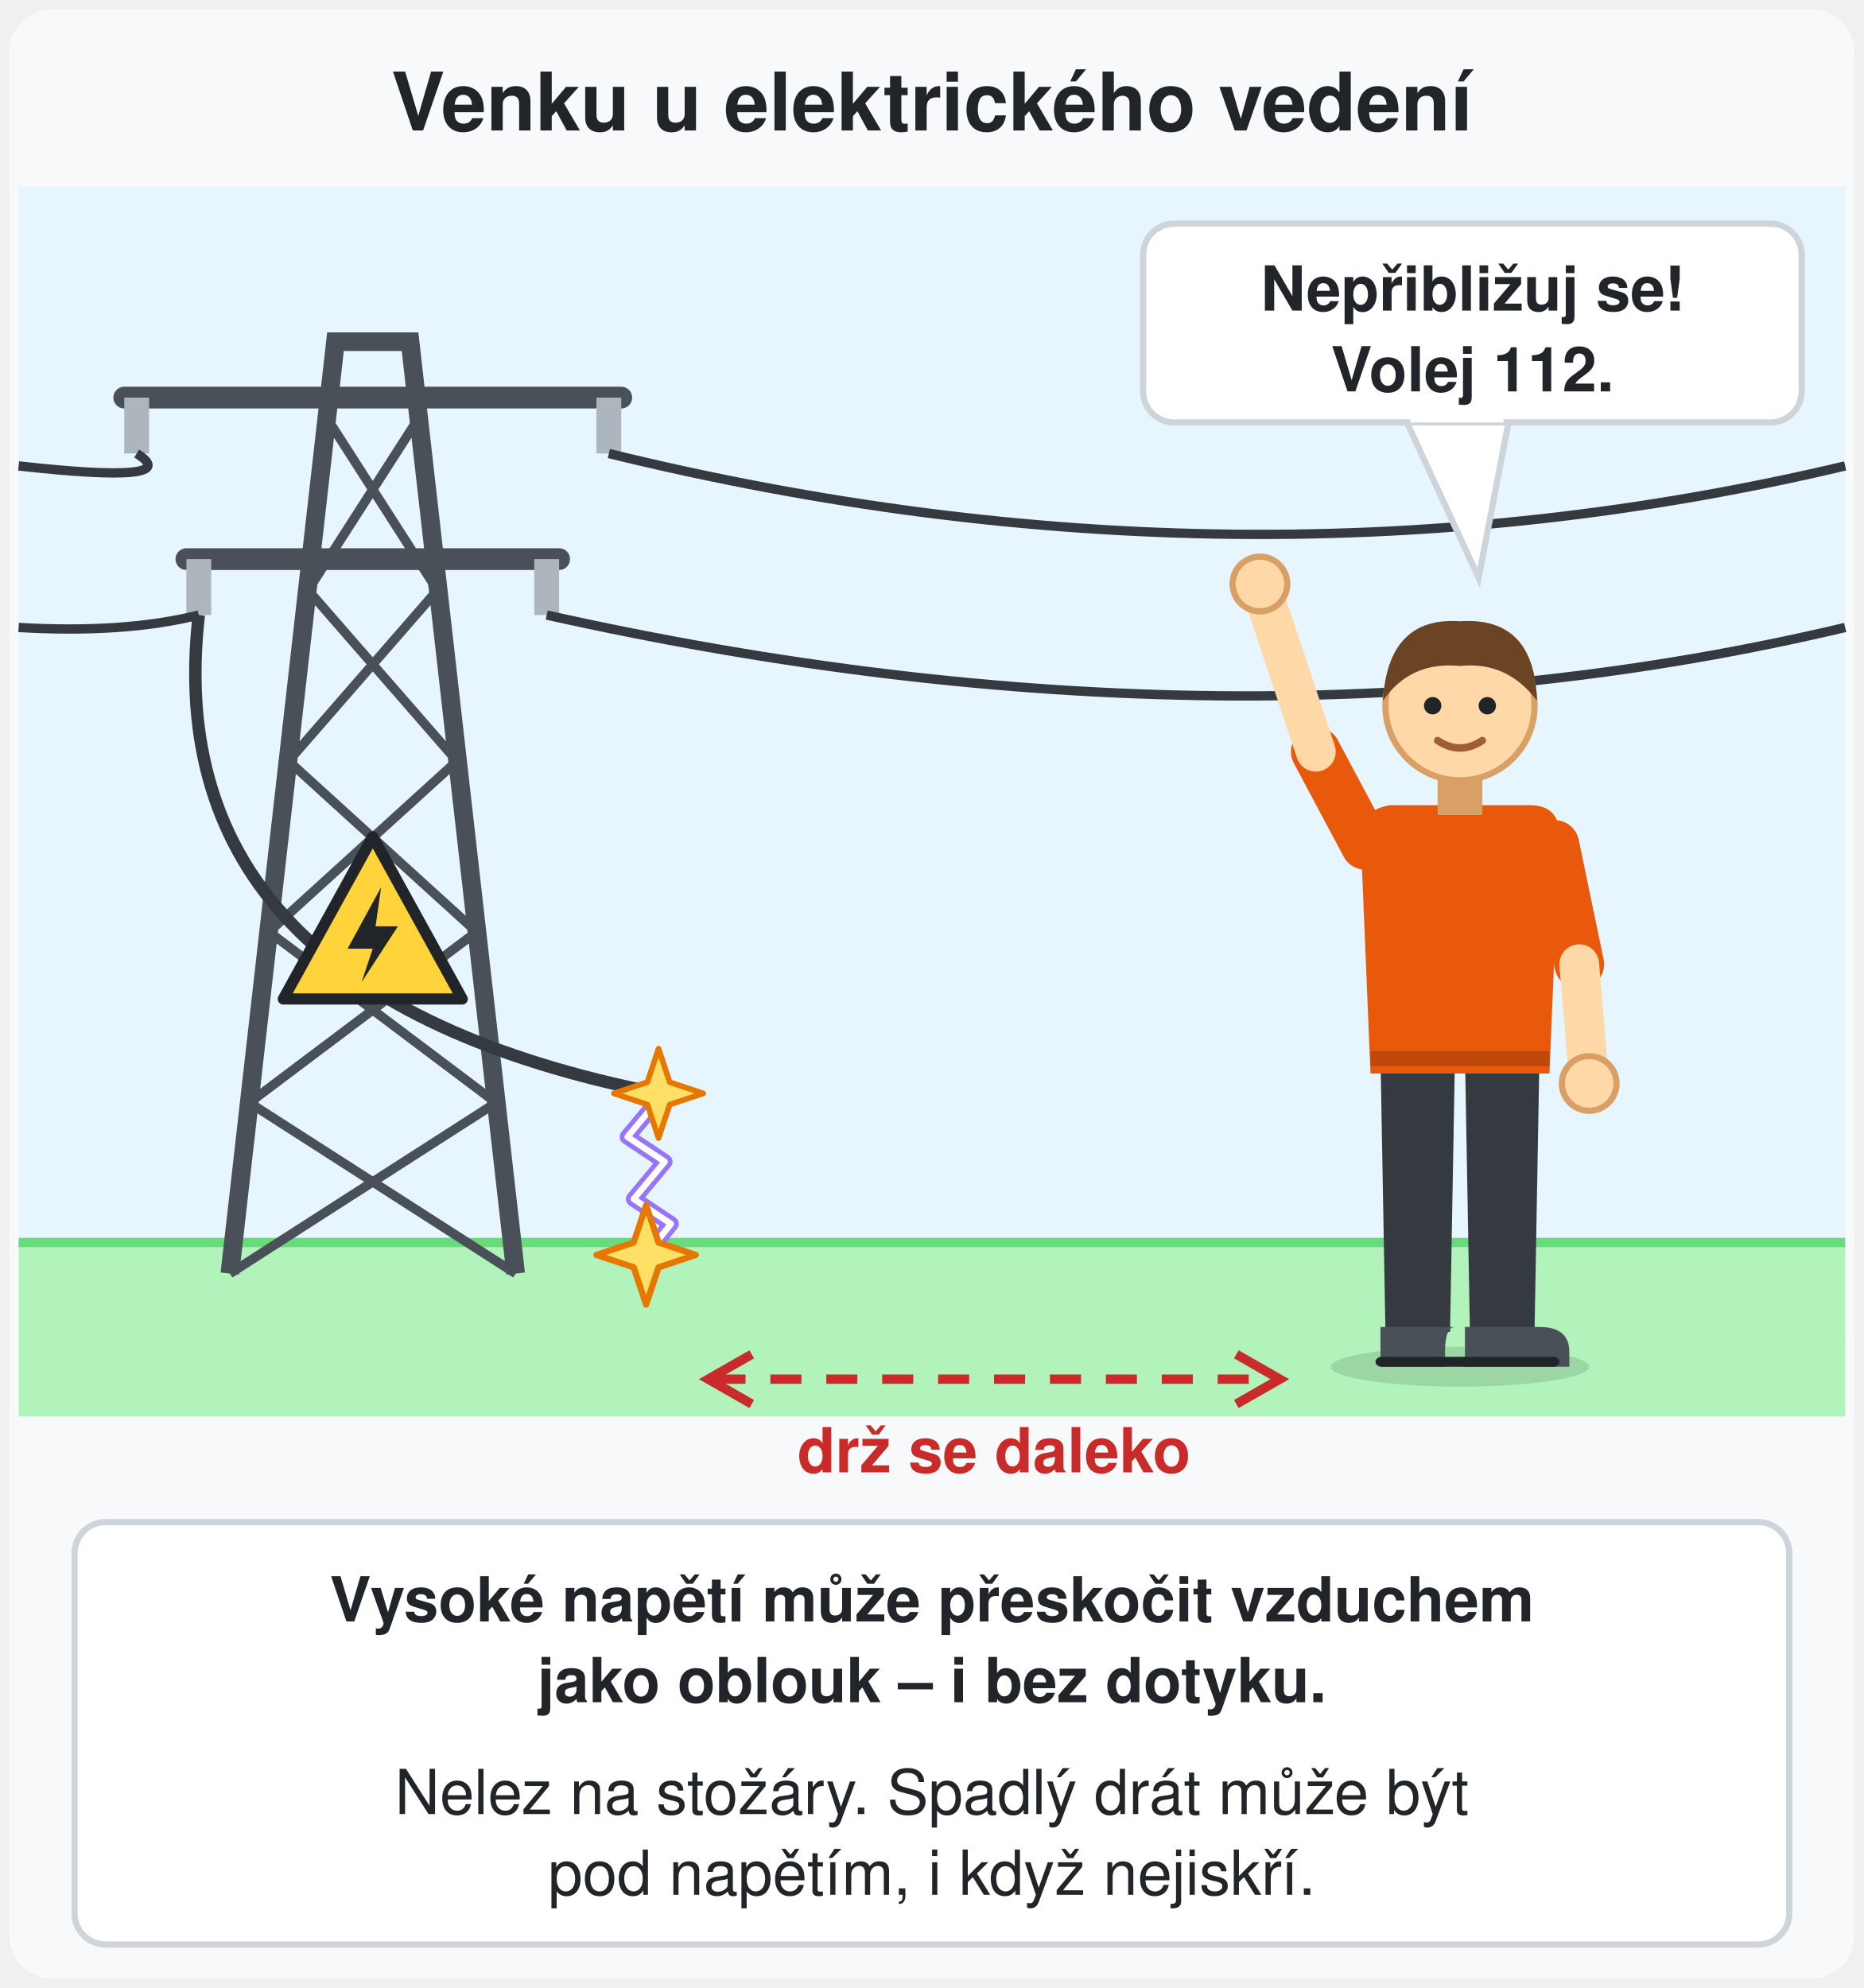
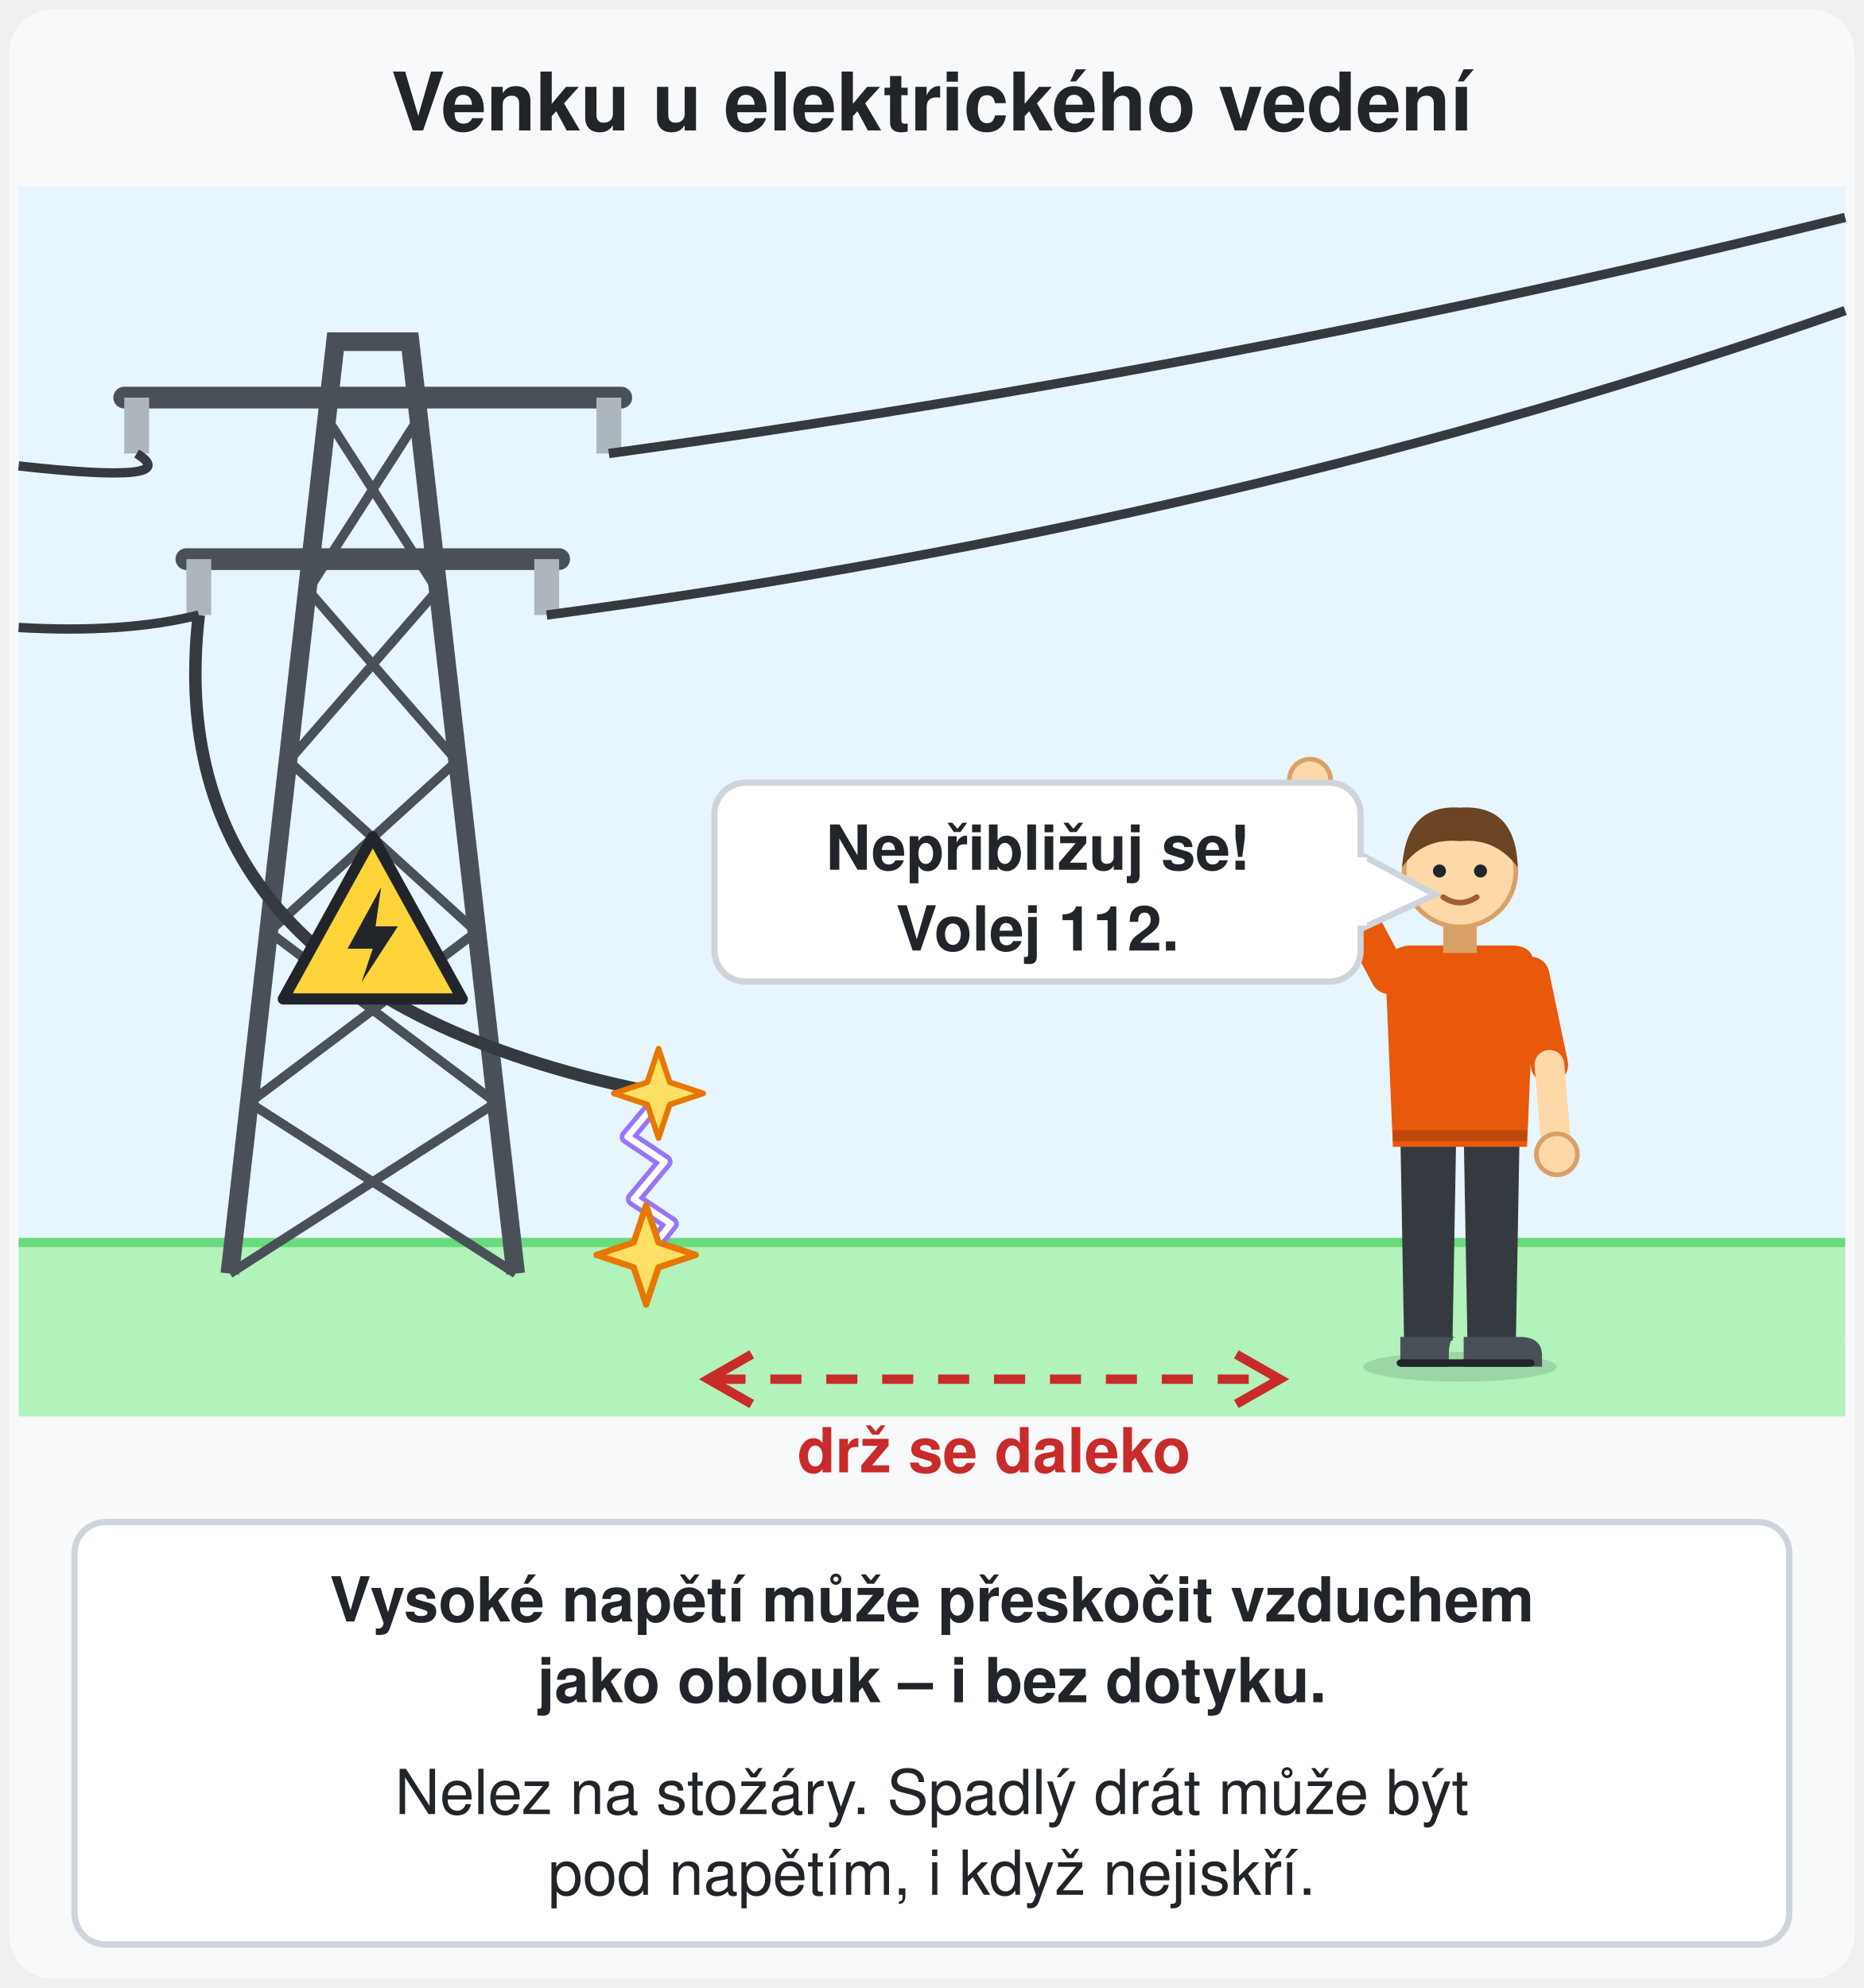
<svg xmlns="http://www.w3.org/2000/svg" viewBox="0 0 600 640" font-family="'Segoe UI', Helvetica, Arial, sans-serif" role="img" aria-label="Příhradový stožár vysokého napětí s výstražnou cedulí. Jeden drát se utrhl a visí dolů, mezi jeho koncem a zemí přeskakuje elektrický oblouk a jiskří.Dítě stojí daleko a varuje: Nepřibližuj se, volej 112. Vysoké napětí může přeskočit vzduchem i bez dotyku.">
  <style>
.oblouk { animation: obl 1.6s steps(1) infinite; }
@keyframes obl { 0% { opacity: 1; } 12% { opacity: 0.2; } 20% { opacity: 1; } 55% { opacity: 0; } 70% { opacity: 1; } }
.jis { animation: jis 0.8s steps(1) infinite; }
@keyframes jis { 0% { opacity: 1; } 50% { opacity: 0.15; } }
@media (prefers-reduced-motion: reduce) { .oblouk, .jis { animation: none; } }
</style>
  <rect x="3" y="3" width="594" height="634" rx="14" fill="#f8f9fa" />
  <text x="300" y="42" font-size="26" font-weight="bold" fill="#212529" text-anchor="middle">Venku u elektrického vedení</text>
  <rect x="6" y="60" width="588" height="372" fill="#e7f5ff" />
  <rect x="6" y="400" width="588" height="56" fill="#b2f2bb" />
  <path d="M6 400H594" stroke="#69db7c" stroke-width="3" />
  <path d="M74 410L108 110H132L166 410" fill="none" stroke="#495057" stroke-width="6" />
  <path d="M74.0 410L159.7 355M166.0 410L80.3 355M80.3 355L153.4 300M159.7 355L86.6 300M86.6 300L147.1 245M153.4 300L92.9 245M92.9 245L140.8 190M147.1 245L99.2 190M99.2 190L134.5 135M140.8 190L105.5 135" stroke="#495057" stroke-width="3" />
  <path d="M40 128H200M60 180H180" stroke="#495057" stroke-width="7" stroke-linecap="round" />
  <path d="M44 128v18" stroke="#adb5bd" stroke-width="8" />
  <path d="M196 128v18" stroke="#adb5bd" stroke-width="8" />
  <path d="M64 180v18" stroke="#adb5bd" stroke-width="8" />
  <path d="M176 180v18" stroke="#adb5bd" stroke-width="8" />
-   <path d="M196 146Q400 196 594 150M176 198Q400 248 594 202M44 146Q60 156 6 150M64 198Q40 204 6 202" fill="none" stroke="#343a40" stroke-width="3" />
+   <path d="M196 146Q400 118 594 70M176 198Q400 168 594 100M44 146Q60 156 6 150M64 198Q40 204 6 202" fill="none" stroke="#343a40" stroke-width="3" />
  <path d="M64 198Q50 320 212 352" fill="none" stroke="#343a40" stroke-width="4" />
  <path class="oblouk" d="M212 354l-10 12l12 8l-10 12l12 8l-8 10" fill="none" stroke="#9775fa" stroke-width="5" stroke-linejoin="round" />
  <path class="oblouk" d="M212 354l-10 12l12 8l-10 12l12 8l-8 10" fill="none" stroke="#fff" stroke-width="2" stroke-linejoin="round" />
  <g class="jis">
    <g transform="translate(212 352) scale(0.9)">
      <path d="M0 -16L4 -4L16 0L4 4L0 16L-4 4L-16 0L-4 -4Z" fill="#ffe066" stroke="#e67700" stroke-width="2" stroke-linejoin="round" />
    </g>
    <g transform="translate(208 404) scale(1.0)">
      <path d="M0 -16L4 -4L16 0L4 4L0 16L-4 4L-16 0L-4 -4Z" fill="#ffe066" stroke="#e67700" stroke-width="2" stroke-linejoin="round" />
    </g>
  </g>
  <g transform="translate(120 300) scale(0.9)">
    <path d="M0 -34L32 24H-32Z" fill="#ffd43b" stroke="#212529" stroke-width="4" stroke-linejoin="round" />
    <path d="M3 -16L-9 6H0L-4 18L9 -2H1Z" fill="#212529" />
  </g>
-   <ellipse cx="470" cy="440" rx="41.6" ry="6.4" fill="#000" opacity="0.12" />
-   <path d="M444.4 339.2H468.4L466.8 428.8H446Z" fill="#343a40" />
-   <path d="M444.4 427.2h24q-3.2 0 -3.2 8v4.8h-20.8z" fill="#495057" />
-   <rect x="442.8" y="436.8" width="32" height="3.2" rx="2" fill="#212529" />
-   <path d="M471.6 339.2H495.6L494 428.8H473.2Z" fill="#343a40" />
-   <path d="M471.6 427.2h24q9.6 0 9.6 8v4.8h-33.6z" fill="#495057" />
-   <rect x="470" y="436.8" width="32" height="3.2" rx="2" fill="#212529" />
-   <path d="M438 268.8q0 -8 9.6 -9.6h44.8q9.6 0 9.6 9.6L498.8 345.6H441.2Z" fill="#e8590c" />
-   <path d="M441.2 340.8H498.8" stroke="#000" stroke-opacity="0.18" stroke-width="4.8" />
-   <path d="M439.6 272L423.6 242" stroke="#e8590c" stroke-width="16" stroke-linecap="round" />
-   <path d="M423.6 242L405.6 188" stroke="#ffd8a8" stroke-width="12.8" stroke-linecap="round" />
-   <circle cx="405.6" cy="188" r="8.8" fill="#ffd8a8" stroke="#d9a066" stroke-width="2" />
-   <path d="M500.4 272L508.4 310.4" stroke="#e8590c" stroke-width="16" stroke-linecap="round" />
-   <path d="M508.4 310.4L511.6 348.8" stroke="#ffd8a8" stroke-width="12.8" stroke-linecap="round" />
-   <circle cx="511.6" cy="348.8" r="8.8" fill="#ffd8a8" stroke="#d9a066" stroke-width="2" />
-   <rect x="462.8" y="249.6" width="14.4" height="12.8" fill="#d9a066" />
-   <circle cx="470" cy="227.2" r="24" fill="#ffd8a8" stroke="#d9a066" stroke-width="2" />
-   <path d="M445.2 225.6q1.6 -27.2 24.8 -25.6q24 -1.6 24.8 25.6q-9.6 -12.8 -24.8 -11.2q-16 -1.6 -24.8 11.2Z" fill="#6b4423" />
-   <circle cx="461.2" cy="227.2" r="2.8" fill="#212529" />
-   <circle cx="478.8" cy="227.2" r="2.8" fill="#212529" />
-   <path d="M462.8 238.4q7.2 4.8 14.4 0" fill="none" stroke="#a15c38" stroke-width="2.4" stroke-linecap="round" />
+   <g transform="translate(470 440) scale(0.75) translate(-470 -440)">
+     <ellipse cx="470" cy="440" rx="41.6" ry="6.4" fill="#000" opacity="0.12" />
+     <path d="M444.4 339.2H468.4L466.8 428.8H446Z" fill="#343a40" />
+     <path d="M444.4 427.2h24q-3.2 0 -3.2 8v4.8h-20.8z" fill="#495057" />
+     <rect x="442.8" y="436.8" width="32" height="3.2" rx="2" fill="#212529" />
+     <path d="M471.6 339.2H495.6L494 428.8H473.2Z" fill="#343a40" />
+     <path d="M471.6 427.2h24q9.6 0 9.6 8v4.8h-33.6z" fill="#495057" />
+     <rect x="470" y="436.8" width="32" height="3.2" rx="2" fill="#212529" />
+     <path d="M438 268.8q0 -8 9.6 -9.6h44.8q9.6 0 9.6 9.6L498.8 345.6H441.2Z" fill="#e8590c" />
+     <path d="M441.2 340.8H498.8" stroke="#000" stroke-opacity="0.18" stroke-width="4.8" />
+     <path d="M439.6 272L423.6 242" stroke="#e8590c" stroke-width="16" stroke-linecap="round" />
+     <path d="M423.6 242L405.6 188" stroke="#ffd8a8" stroke-width="12.8" stroke-linecap="round" />
+     <circle cx="405.6" cy="188" r="8.8" fill="#ffd8a8" stroke="#d9a066" stroke-width="2" />
+     <path d="M500.4 272L508.4 310.4" stroke="#e8590c" stroke-width="16" stroke-linecap="round" />
+     <path d="M508.4 310.4L511.6 348.8" stroke="#ffd8a8" stroke-width="12.8" stroke-linecap="round" />
+     <circle cx="511.6" cy="348.8" r="8.8" fill="#ffd8a8" stroke="#d9a066" stroke-width="2" />
+     <rect x="462.8" y="249.6" width="14.4" height="12.8" fill="#d9a066" />
+     <circle cx="470" cy="227.2" r="24" fill="#ffd8a8" stroke="#d9a066" stroke-width="2" />
+     <path d="M445.2 225.6q1.6 -27.2 24.8 -25.6q24 -1.6 24.8 25.6q-9.6 -12.8 -24.8 -11.2q-16 -1.6 -24.8 11.2Z" fill="#6b4423" />
+     <circle cx="461.2" cy="227.2" r="2.8" fill="#212529" />
+     <circle cx="478.8" cy="227.2" r="2.8" fill="#212529" />
+     <path d="M462.8 238.4q7.2 4.8 14.4 0" fill="none" stroke="#a15c38" stroke-width="2.4" stroke-linecap="round" />
+   </g>
  <path d="M230 444H410" stroke="#c92a2a" stroke-width="3" stroke-dasharray="10 8" />
  <path d="M242 436L228 444L242 452M398 436L412 444L398 452" fill="none" stroke="#c92a2a" stroke-width="3" />
  <text x="320" y="474" font-size="20" font-weight="bold" fill="#c92a2a" text-anchor="middle">drž se daleko</text>
-   <path d="M452 134L486 134L476 186Z" fill="#fff" stroke="#ced4da" stroke-width="2" />
-   <rect x="368" y="72" width="212" height="64" rx="10" fill="#fff" stroke="#ced4da" stroke-width="2" />
-   <path d="M454 134H484" stroke="#fff" stroke-width="4" />
-   <text x="474" y="100" font-size="20" font-weight="bold" fill="#212529" text-anchor="middle">Nepřibližuj se!</text>
-   <text x="474" y="126" font-size="20" font-weight="bold" fill="#212529" text-anchor="middle">Volej 112.</text>
+   <path d="M436 274L462 288L436 300Z" fill="#fff" stroke="#ced4da" stroke-width="2" />
+   <rect x="230" y="252" width="208" height="64" rx="10" fill="#fff" stroke="#ced4da" stroke-width="2" />
+   <path d="M438 276V298" stroke="#fff" stroke-width="4" />
+   <text x="334" y="280" font-size="20" font-weight="bold" fill="#212529" text-anchor="middle">Nepřibližuj se!</text>
+   <text x="334" y="306" font-size="20" font-weight="bold" fill="#212529" text-anchor="middle">Volej 112.</text>
  <rect x="24" y="490" width="552" height="136" rx="10" fill="#fff" stroke="#ced4da" stroke-width="2" />
  <text x="300" y="522" font-size="20" font-weight="bold" fill="#212529" text-anchor="middle">Vysoké napětí může přeskočit vzduchem</text>
  <text x="300" y="548" font-size="20" font-weight="bold" fill="#212529" text-anchor="middle">jako oblouk – i bez dotyku.</text>
  <text x="300" y="584" font-size="20" fill="#212529" text-anchor="middle">Nelez na stožáry. Spadlý drát může být</text>
  <text x="300" y="610" font-size="20" fill="#212529" text-anchor="middle">pod napětím, i když nejiskří.</text>
</svg>
